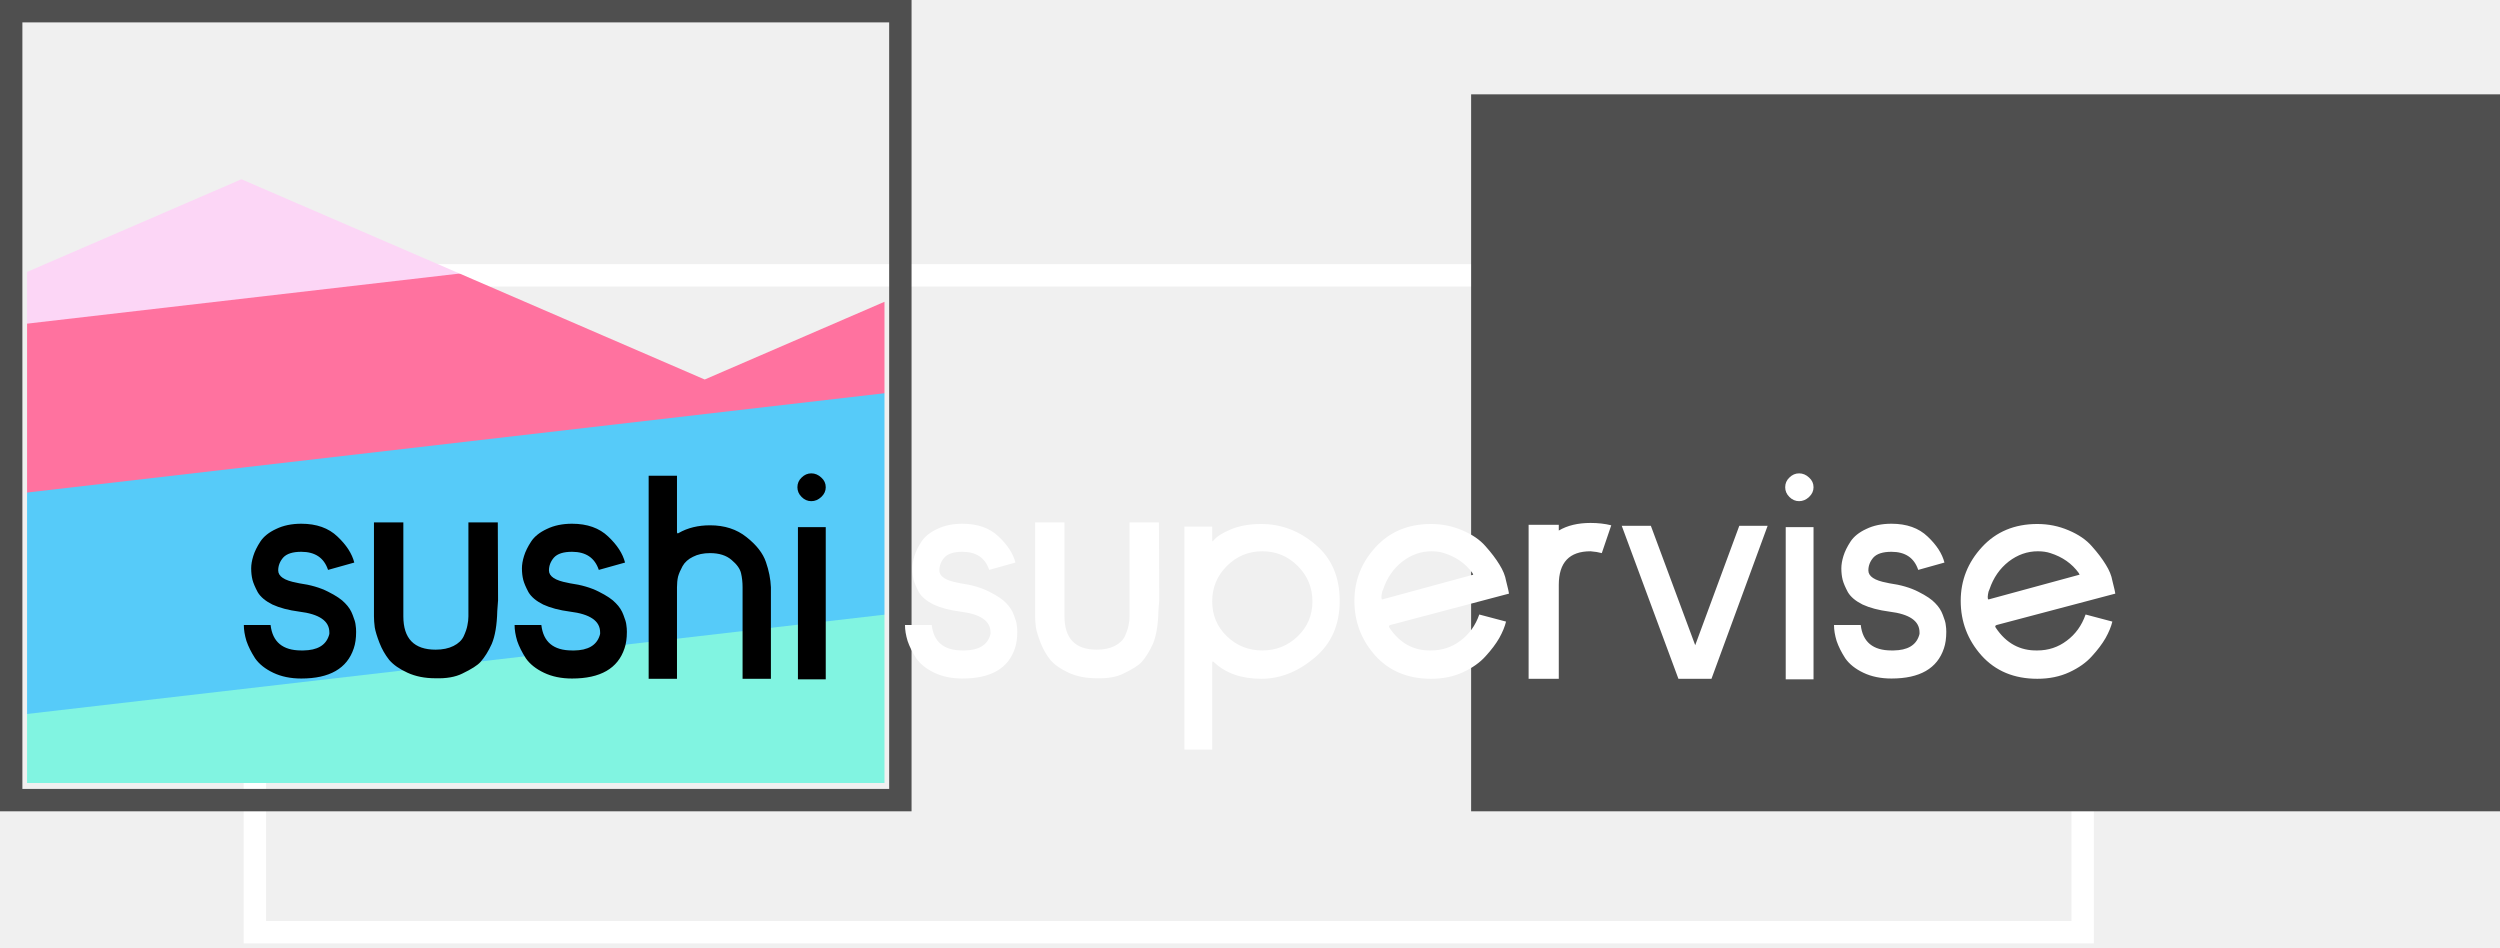
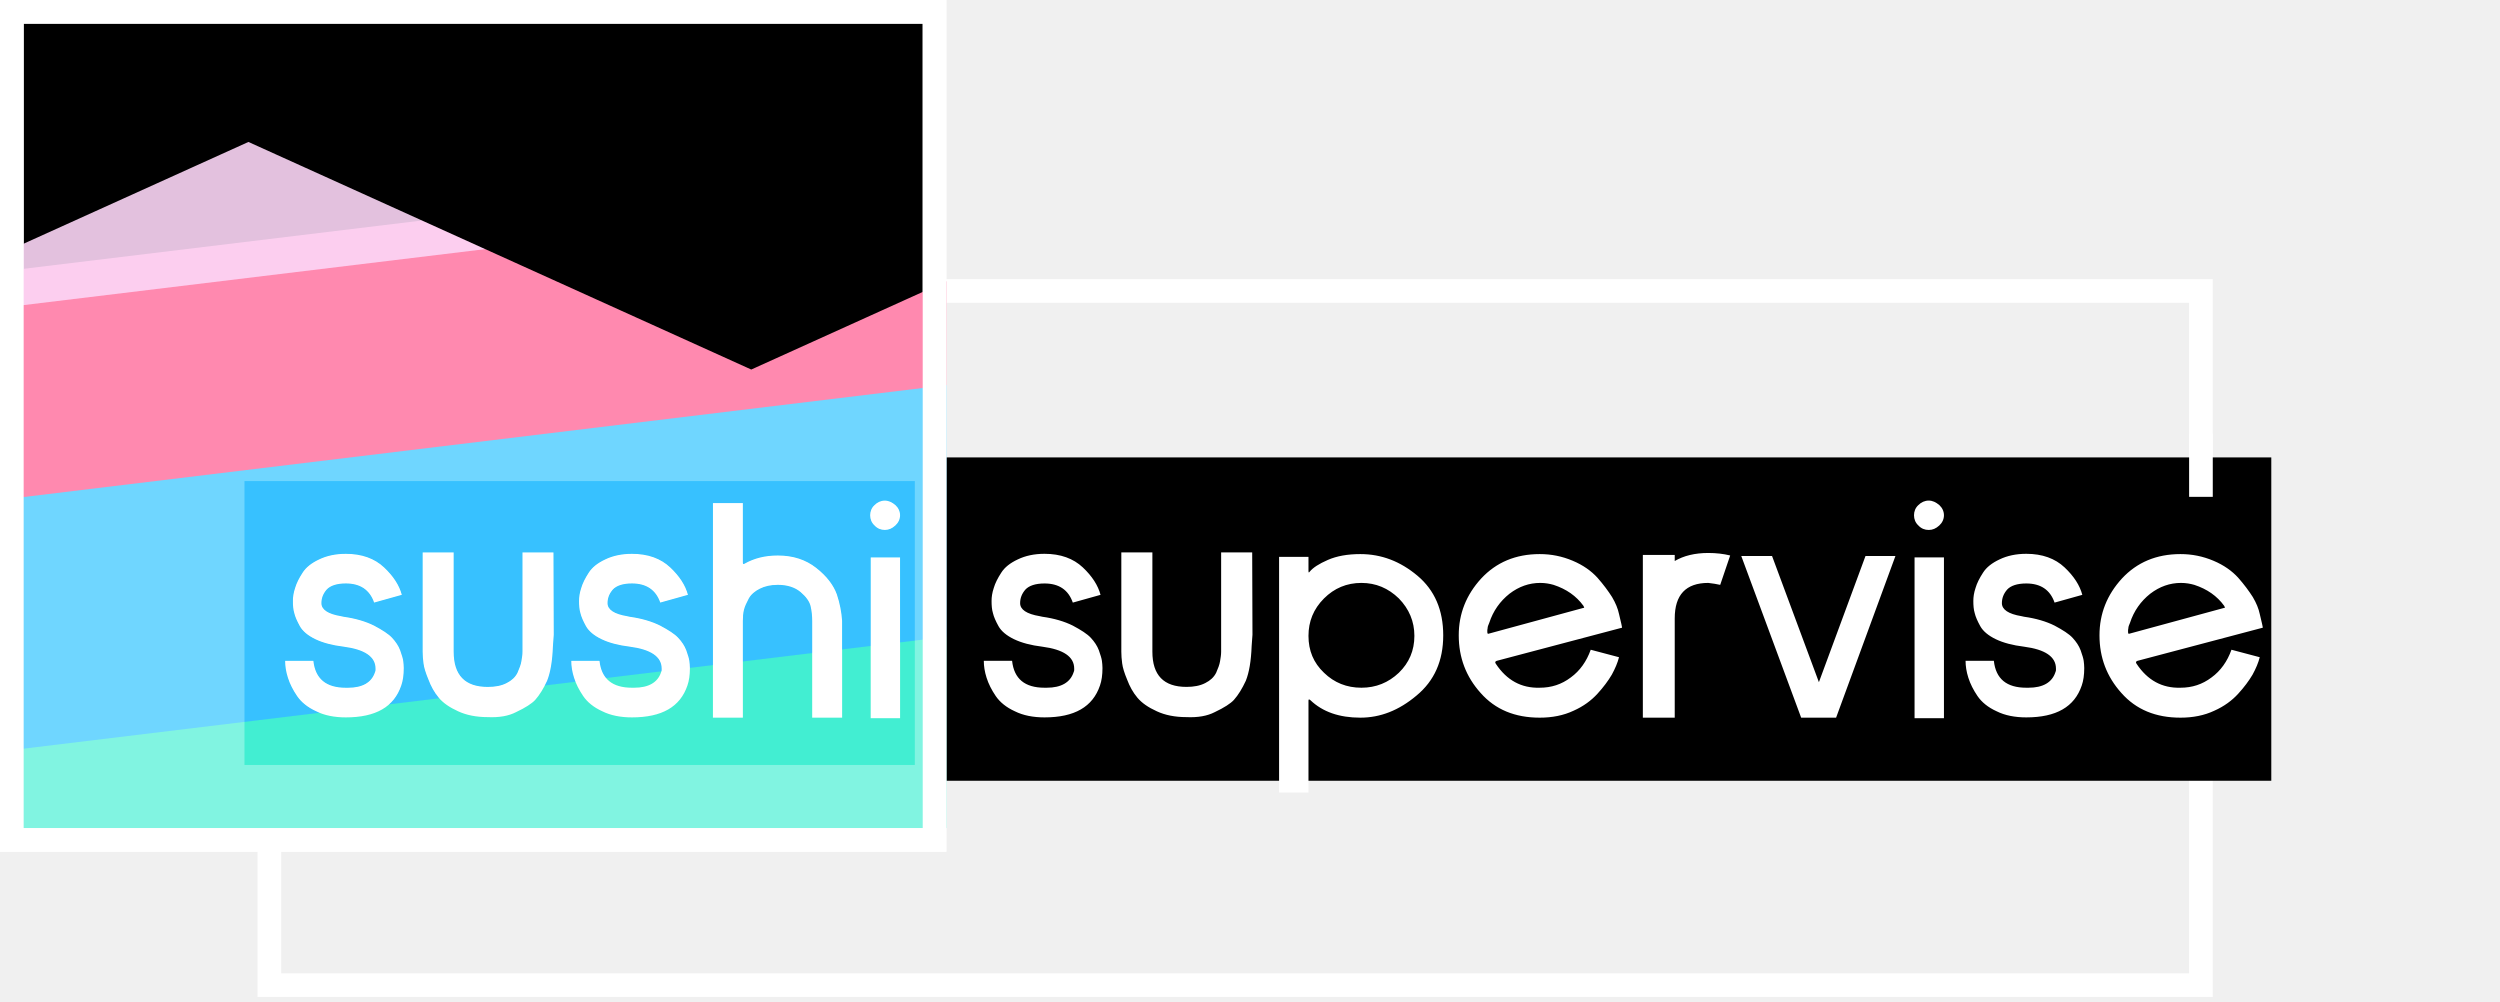
- <svg xmlns="http://www.w3.org/2000/svg" width="335" height="127" viewBox="0 0 335 127" fill="none">
-   <rect x="34.153" y="124.914" width="88.018" height="244.924" transform="rotate(-90 34.1531 124.914)" stroke="white" stroke-width="3" />
-   <rect x="197.13" y="108.715" width="96.074" height="137.87" transform="rotate(-90 197.13 108.715)" fill="#4F4F4F" />
-   <rect x="1.5" y="1.5" width="119.148" height="105.715" stroke="#4F4F4F" stroke-width="3" />
-   <mask id="mask0_1432_288" style="mask-type:alpha" maskUnits="userSpaceOnUse" x="3" y="24" width="116" height="81">
-     <path d="M117.02 42.722V103.423H5.128V37.42L32.351 25.653L93.835 52.23L94.43 52.487L95.025 52.23L117.02 42.722Z" fill="white" stroke="white" stroke-width="3" />
+ <svg xmlns="http://www.w3.org/2000/svg" width="317" height="127" viewBox="0 0 317 127" fill="none">
+   <rect x="34.153" y="124.914" width="88.018" height="244.924" transform="rotate(-90 34.1533 124.914)" stroke="white" stroke-width="3" />
+   <rect x="101" y="99" width="41" height="187" transform="rotate(-90 101 99)" fill="black" />
+   <rect x="1.5" y="1.5" width="117" height="105" fill="black" stroke="white" stroke-width="3" />
+   <mask id="mask0_1529_93" style="mask-type:alpha" maskUnits="userSpaceOnUse" x="2" y="18" width="118" height="87">
+     <path d="M94.64 48.223L95.258 48.503L95.877 48.223L118.5 37.984V103.5H3.5V32.319L31.5 19.646L94.64 48.223Z" fill="white" stroke="white" stroke-width="3" />
  </mask>
-   <g mask="url(#mask0_1432_288)">
-     <rect width="165.776" height="41.186" transform="matrix(0.993359 -0.115057 0.526857 0.849954 -13.0498 88.7515)" fill="#81F4E1" />
-     <rect width="165.776" height="35.112" transform="matrix(0.993359 -0.115057 -0.526857 -0.849954 -7.93115 97.0093)" fill="#56CBF9" />
-     <rect width="165.776" height="29.539" transform="matrix(0.993359 -0.115057 0.526857 0.849954 -40.6538 44.2188)" fill="#FF729F" />
-     <rect width="165.776" height="29.225" transform="matrix(0.993359 -0.115057 -0.526857 -0.849954 -38.1802 48.21)" fill="#FCD6F6" />
+   <g mask="url(#mask0_1529_93)">
+     <rect width="170.37" height="43.746" transform="matrix(0.992727 -0.12039 0.509445 0.860503 -15.1289 87.6099)" fill="#81F4E1" />
+     <rect width="170.37" height="37.294" transform="matrix(0.992727 -0.12039 -0.509445 -0.860503 -9.87207 96.4897)" fill="#6FD6FF" />
+     <rect width="170.37" height="31.375" transform="matrix(0.992727 -0.12039 0.509445 0.860503 -43.48 39.7222)" fill="#FF89AF" />
+     <rect width="170.37" height="31.042" transform="matrix(0.992727 -0.12039 -0.509445 -0.860503 -40.9395 44.0142)" fill="#FCD6F6" fill-opacity="0.9" />
  </g>
-   <path d="M40.373 70.18C42.412 70.18 44.029 70.754 45.224 71.902C46.42 73.027 47.17 74.188 47.474 75.383L43.959 76.367C43.42 74.75 42.224 73.941 40.373 73.941C39.224 73.941 38.416 74.199 37.947 74.715C37.502 75.231 37.279 75.805 37.279 76.438C37.279 77.234 38.111 77.785 39.775 78.09L40.092 78.16C41.615 78.371 42.904 78.746 43.959 79.285C45.037 79.824 45.798 80.34 46.244 80.832C46.713 81.301 47.052 81.828 47.263 82.414C47.498 83 47.627 83.445 47.65 83.75C47.697 84.031 47.72 84.336 47.72 84.664C47.72 85.531 47.615 86.269 47.404 86.879C46.513 89.574 44.17 90.922 40.373 90.922C38.943 90.922 37.689 90.664 36.611 90.148C35.533 89.633 34.724 88.988 34.185 88.215C33.67 87.418 33.283 86.644 33.025 85.894C32.791 85.121 32.673 84.406 32.673 83.75H36.259C36.517 86.023 37.888 87.16 40.373 87.16H40.654C42.505 87.137 43.642 86.481 44.064 85.191C44.111 85.074 44.134 84.992 44.134 84.945V84.734C44.134 83.211 42.787 82.285 40.092 81.957C38.662 81.769 37.467 81.453 36.505 81.008C35.568 80.539 34.912 79.988 34.537 79.356C34.185 78.699 33.951 78.148 33.834 77.703C33.717 77.234 33.658 76.719 33.658 76.156C33.658 75.664 33.752 75.113 33.939 74.504C34.127 73.894 34.443 73.25 34.888 72.57C35.334 71.891 36.037 71.328 36.998 70.883C37.959 70.414 39.084 70.18 40.373 70.18ZM50.111 82.59V70.004H54.048V82.59C54.048 85.566 55.49 87.055 58.373 87.055C59.31 87.055 60.107 86.891 60.763 86.562C61.42 86.234 61.877 85.801 62.134 85.262C62.392 84.699 62.556 84.219 62.627 83.82C62.72 83.398 62.767 82.988 62.767 82.59V70.004H66.705L66.74 80.445C66.716 80.844 66.681 81.324 66.634 81.887C66.588 83.762 66.341 85.227 65.896 86.281C65.451 87.266 64.947 88.074 64.384 88.707C63.986 89.152 63.177 89.668 61.959 90.254C61.021 90.723 59.814 90.934 58.338 90.887C56.931 90.887 55.689 90.641 54.611 90.148C53.533 89.656 52.713 89.082 52.15 88.426C51.611 87.746 51.177 86.984 50.849 86.141C50.521 85.297 50.31 84.606 50.217 84.066C50.146 83.527 50.111 83.035 50.111 82.59ZM76.654 70.18C78.693 70.18 80.31 70.754 81.505 71.902C82.701 73.027 83.451 74.188 83.755 75.383L80.24 76.367C79.701 74.75 78.505 73.941 76.654 73.941C75.505 73.941 74.697 74.199 74.228 74.715C73.783 75.231 73.56 75.805 73.56 76.438C73.56 77.234 74.392 77.785 76.056 78.09L76.373 78.16C77.896 78.371 79.185 78.746 80.24 79.285C81.318 79.824 82.08 80.34 82.525 80.832C82.994 81.301 83.334 81.828 83.545 82.414C83.779 83 83.908 83.445 83.931 83.75C83.978 84.031 84.002 84.336 84.002 84.664C84.002 85.531 83.896 86.269 83.685 86.879C82.795 89.574 80.451 90.922 76.654 90.922C75.224 90.922 73.97 90.664 72.892 90.148C71.814 89.633 71.005 88.988 70.466 88.215C69.951 87.418 69.564 86.644 69.306 85.894C69.072 85.121 68.955 84.406 68.955 83.75H72.541C72.799 86.023 74.17 87.16 76.654 87.16H76.935C78.787 87.137 79.924 86.481 80.345 85.191C80.392 85.074 80.416 84.992 80.416 84.945V84.734C80.416 83.211 79.068 82.285 76.373 81.957C74.943 81.769 73.748 81.453 72.787 81.008C71.849 80.539 71.193 79.988 70.818 79.356C70.466 78.699 70.232 78.148 70.115 77.703C69.998 77.234 69.939 76.719 69.939 76.156C69.939 75.664 70.033 75.113 70.22 74.504C70.408 73.894 70.724 73.25 71.17 72.57C71.615 71.891 72.318 71.328 73.279 70.883C74.24 70.414 75.365 70.18 76.654 70.18ZM86.92 90.957V63.746H90.716V71.269C90.716 71.481 90.799 71.527 90.963 71.41C92.158 70.731 93.552 70.391 95.146 70.391C97.091 70.391 98.72 70.918 100.033 71.973C101.369 73.027 102.236 74.141 102.634 75.312C103.033 76.461 103.256 77.586 103.302 78.688V90.957H99.505V78.688C99.505 78.008 99.435 77.375 99.295 76.789C99.154 76.203 98.732 75.617 98.029 75.031C97.326 74.422 96.365 74.117 95.146 74.117C94.255 74.117 93.494 74.281 92.861 74.609C92.228 74.914 91.759 75.336 91.455 75.875C91.174 76.391 90.974 76.859 90.857 77.281C90.763 77.703 90.716 78.172 90.716 78.688V90.957H86.92ZM110.052 63.992C110.451 64.344 110.65 64.777 110.65 65.293C110.65 65.785 110.451 66.219 110.052 66.594C109.654 66.969 109.209 67.156 108.716 67.156C108.224 67.156 107.791 66.969 107.416 66.594C107.041 66.219 106.853 65.785 106.853 65.293C106.853 64.777 107.041 64.344 107.416 63.992C107.791 63.617 108.224 63.43 108.716 63.43C109.209 63.43 109.654 63.617 110.052 63.992ZM110.65 70.637V91.027H106.923V70.637H110.65Z" fill="black" />
-   <path d="M128.966 70.18C131.006 70.18 132.623 70.754 133.818 71.902C135.013 73.027 135.763 74.188 136.068 75.383L132.552 76.367C132.013 74.75 130.818 73.941 128.966 73.941C127.818 73.941 127.009 74.199 126.541 74.715C126.095 75.231 125.873 75.805 125.873 76.438C125.873 77.234 126.705 77.785 128.369 78.09L128.685 78.16C130.209 78.371 131.498 78.746 132.552 79.285C133.631 79.824 134.392 80.34 134.838 80.832C135.306 81.301 135.646 81.828 135.857 82.414C136.091 83 136.22 83.445 136.244 83.75C136.291 84.031 136.314 84.336 136.314 84.664C136.314 85.531 136.209 86.269 135.998 86.879C135.107 89.574 132.763 90.922 128.966 90.922C127.537 90.922 126.283 90.664 125.205 90.148C124.127 89.633 123.318 88.988 122.779 88.215C122.263 87.418 121.877 86.644 121.619 85.894C121.384 85.121 121.267 84.406 121.267 83.75H124.853C125.111 86.023 126.482 87.16 128.966 87.16H129.248C131.099 87.137 132.236 86.481 132.658 85.191C132.705 85.074 132.728 84.992 132.728 84.945V84.734C132.728 83.211 131.381 82.285 128.685 81.957C127.256 81.769 126.06 81.453 125.099 81.008C124.162 80.539 123.506 79.988 123.131 79.356C122.779 78.699 122.545 78.148 122.427 77.703C122.31 77.234 122.252 76.719 122.252 76.156C122.252 75.664 122.345 75.113 122.533 74.504C122.72 73.894 123.037 73.25 123.482 72.57C123.927 71.891 124.631 71.328 125.591 70.883C126.552 70.414 127.677 70.18 128.966 70.18ZM138.705 82.59V70.004H142.642V82.59C142.642 85.566 144.084 87.055 146.966 87.055C147.904 87.055 148.701 86.891 149.357 86.562C150.013 86.234 150.47 85.801 150.728 85.262C150.986 84.699 151.15 84.219 151.22 83.82C151.314 83.398 151.361 82.988 151.361 82.59V70.004H155.298L155.334 80.445C155.31 80.844 155.275 81.324 155.228 81.887C155.181 83.762 154.935 85.227 154.49 86.281C154.045 87.266 153.541 88.074 152.978 88.707C152.58 89.152 151.771 89.668 150.552 90.254C149.615 90.723 148.408 90.934 146.931 90.887C145.525 90.887 144.283 90.641 143.205 90.148C142.127 89.656 141.306 89.082 140.744 88.426C140.205 87.746 139.771 86.984 139.443 86.141C139.115 85.297 138.904 84.606 138.81 84.066C138.74 83.527 138.705 83.035 138.705 82.59ZM162.435 70.566V72.289C162.435 72.547 162.482 72.606 162.576 72.465C162.998 71.926 163.771 71.422 164.896 70.953C166.045 70.461 167.416 70.215 169.009 70.215C171.681 70.215 174.095 71.129 176.252 72.957C178.431 74.785 179.521 77.305 179.521 80.516C179.521 83.727 178.396 86.269 176.146 88.144C173.92 90.019 171.541 90.957 169.009 90.957C166.361 90.957 164.252 90.219 162.681 88.742C162.517 88.578 162.435 88.602 162.435 88.812V100.449H158.709V70.566H161.064H162.435ZM164.404 85.262C165.716 86.527 167.298 87.16 169.15 87.16C171.002 87.16 172.584 86.527 173.896 85.262C175.209 83.996 175.865 82.438 175.865 80.586C175.865 78.734 175.209 77.152 173.896 75.84C172.584 74.527 171.002 73.871 169.15 73.871C167.298 73.871 165.716 74.527 164.404 75.84C163.091 77.152 162.435 78.734 162.435 80.586C162.435 82.438 163.091 83.996 164.404 85.262ZM198.224 82.344L201.81 83.293C201.646 83.973 201.341 84.711 200.896 85.508C200.451 86.281 199.841 87.09 199.068 87.934C198.318 88.777 197.31 89.492 196.045 90.078C194.779 90.664 193.349 90.957 191.756 90.957C188.638 90.957 186.142 89.914 184.267 87.828C182.416 85.742 181.49 83.305 181.49 80.516C181.49 77.773 182.439 75.371 184.338 73.309C186.236 71.246 188.709 70.215 191.756 70.215C193.232 70.215 194.627 70.496 195.939 71.059C197.275 71.621 198.318 72.336 199.068 73.203C199.841 74.07 200.463 74.891 200.931 75.664C201.4 76.414 201.693 77.129 201.81 77.809C202.068 78.816 202.197 79.402 202.197 79.566H202.127L186.306 83.75C186.095 83.82 186.06 83.949 186.201 84.137C187.584 86.199 189.435 87.207 191.756 87.16C193.232 87.16 194.545 86.727 195.693 85.859C196.865 84.992 197.709 83.82 198.224 82.344ZM185.357 78.934L185.216 79.285C185.193 79.379 185.17 79.496 185.146 79.637C185.123 79.754 185.111 79.859 185.111 79.953C185.111 80.117 185.123 80.223 185.146 80.269C185.17 80.34 185.263 80.34 185.427 80.269L197.31 77.035H197.381C197.427 77.035 197.404 76.953 197.31 76.789C196.396 75.523 195.131 74.633 193.513 74.117C193.021 73.953 192.459 73.871 191.826 73.871C190.42 73.871 189.119 74.328 187.923 75.242C186.728 76.18 185.873 77.41 185.357 78.934ZM204.834 90.957V78.371V70.32H208.877V71.094C210.025 70.414 211.443 70.074 213.131 70.074C214.138 70.074 215.064 70.18 215.908 70.391L214.642 74.117C214.22 74 213.716 73.918 213.131 73.871C210.295 73.871 208.877 75.371 208.877 78.371V90.957H204.834ZM221.216 70.461L227.158 86.457L233.064 70.461H236.861L229.338 90.957H224.908L217.314 70.461H221.216ZM242.416 63.992C242.814 64.344 243.013 64.777 243.013 65.293C243.013 65.785 242.814 66.219 242.416 66.594C242.017 66.969 241.572 67.156 241.08 67.156C240.588 67.156 240.154 66.969 239.779 66.594C239.404 66.219 239.216 65.785 239.216 65.293C239.216 64.777 239.404 64.344 239.779 63.992C240.154 63.617 240.588 63.43 241.08 63.43C241.572 63.43 242.017 63.617 242.416 63.992ZM243.013 70.637V91.027H239.287V70.637H243.013ZM253.455 70.18C255.494 70.18 257.111 70.754 258.306 71.902C259.502 73.027 260.252 74.188 260.556 75.383L257.041 76.367C256.502 74.75 255.306 73.941 253.455 73.941C252.306 73.941 251.498 74.199 251.029 74.715C250.584 75.231 250.361 75.805 250.361 76.438C250.361 77.234 251.193 77.785 252.857 78.09L253.173 78.16C254.697 78.371 255.986 78.746 257.041 79.285C258.119 79.824 258.881 80.34 259.326 80.832C259.795 81.301 260.134 81.828 260.345 82.414C260.58 83 260.709 83.445 260.732 83.75C260.779 84.031 260.802 84.336 260.802 84.664C260.802 85.531 260.697 86.269 260.486 86.879C259.595 89.574 257.252 90.922 253.455 90.922C252.025 90.922 250.771 90.664 249.693 90.148C248.615 89.633 247.806 88.988 247.267 88.215C246.752 87.418 246.365 86.644 246.107 85.894C245.873 85.121 245.756 84.406 245.756 83.75H249.341C249.599 86.023 250.97 87.16 253.455 87.16H253.736C255.588 87.137 256.724 86.481 257.146 85.191C257.193 85.074 257.216 84.992 257.216 84.945V84.734C257.216 83.211 255.869 82.285 253.173 81.957C251.744 81.769 250.548 81.453 249.588 81.008C248.65 80.539 247.994 79.988 247.619 79.356C247.267 78.699 247.033 78.148 246.916 77.703C246.798 77.234 246.74 76.719 246.74 76.156C246.74 75.664 246.834 75.113 247.021 74.504C247.209 73.894 247.525 73.25 247.97 72.57C248.416 71.891 249.119 71.328 250.08 70.883C251.041 70.414 252.166 70.18 253.455 70.18ZM279.47 82.344L283.056 83.293C282.892 83.973 282.588 84.711 282.142 85.508C281.697 86.281 281.088 87.09 280.314 87.934C279.564 88.777 278.556 89.492 277.291 90.078C276.025 90.664 274.595 90.957 273.002 90.957C269.884 90.957 267.388 89.914 265.513 87.828C263.662 85.742 262.736 83.305 262.736 80.516C262.736 77.773 263.685 75.371 265.584 73.309C267.482 71.246 269.955 70.215 273.002 70.215C274.478 70.215 275.873 70.496 277.185 71.059C278.521 71.621 279.564 72.336 280.314 73.203C281.088 74.07 281.709 74.891 282.177 75.664C282.646 76.414 282.939 77.129 283.056 77.809C283.314 78.816 283.443 79.402 283.443 79.566H283.373L267.552 83.75C267.341 83.82 267.306 83.949 267.447 84.137C268.83 86.199 270.681 87.207 273.002 87.16C274.478 87.16 275.791 86.727 276.939 85.859C278.111 84.992 278.955 83.82 279.47 82.344ZM266.603 78.934L266.463 79.285C266.439 79.379 266.416 79.496 266.392 79.637C266.369 79.754 266.357 79.859 266.357 79.953C266.357 80.117 266.369 80.223 266.392 80.269C266.416 80.34 266.509 80.34 266.673 80.269L278.556 77.035H278.627C278.673 77.035 278.65 76.953 278.556 76.789C277.642 75.523 276.377 74.633 274.759 74.117C274.267 73.953 273.705 73.871 273.072 73.871C271.666 73.871 270.365 74.328 269.17 75.242C267.974 76.18 267.119 77.41 266.603 78.934Z" fill="white" />
+   <rect x="1.5" y="1.5" width="117" height="105" stroke="white" stroke-width="3" />
+   <path d="M279.08 63V55" stroke="white" stroke-width="3" />
+   <path d="M43.852 70.223C42.551 70.223 41.426 70.469 40.477 70.926C39.493 71.383 38.79 71.945 38.368 72.613C37.911 73.316 37.594 73.949 37.419 74.547C37.208 75.18 37.137 75.707 37.137 76.199C37.137 76.762 37.172 77.289 37.313 77.746C37.419 78.203 37.665 78.766 38.016 79.398C38.368 80.031 39.036 80.594 39.985 81.051C40.934 81.508 42.13 81.824 43.571 82C46.243 82.352 47.614 83.266 47.614 84.777V84.988C47.614 85.059 47.579 85.129 47.544 85.234C47.122 86.535 45.962 87.203 44.133 87.203H43.852C41.356 87.203 39.985 86.078 39.739 83.793H36.153C36.153 84.461 36.258 85.164 36.505 85.938C36.751 86.711 37.137 87.484 37.665 88.258C38.192 89.031 39.001 89.699 40.09 90.191C41.145 90.719 42.411 90.965 43.852 90.965C47.649 90.965 49.969 89.629 50.883 86.922C51.094 86.324 51.2 85.586 51.2 84.707C51.2 84.391 51.165 84.074 51.13 83.793C51.094 83.512 50.954 83.055 50.743 82.457C50.532 81.894 50.18 81.367 49.723 80.875C49.266 80.383 48.493 79.891 47.438 79.328C46.383 78.801 45.083 78.414 43.571 78.203L43.255 78.133C41.567 77.852 40.758 77.289 40.758 76.481C40.758 75.848 40.969 75.285 41.426 74.758C41.883 74.266 42.692 73.984 43.852 73.984C45.68 73.984 46.876 74.793 47.438 76.41L50.954 75.426C50.637 74.231 49.899 73.07 48.704 71.945C47.508 70.82 45.891 70.223 43.852 70.223ZM53.59 82.633C53.59 83.09 53.626 83.582 53.696 84.109C53.766 84.672 53.977 85.34 54.329 86.184C54.645 87.027 55.067 87.801 55.63 88.469C56.192 89.137 57.001 89.699 58.09 90.191C59.145 90.684 60.411 90.93 61.817 90.93C63.294 91 64.489 90.789 65.438 90.297C66.633 89.734 67.442 89.207 67.864 88.75C68.426 88.117 68.919 87.309 69.376 86.324C69.797 85.269 70.044 83.828 70.114 81.93C70.149 81.367 70.184 80.91 70.219 80.488L70.184 70.047H66.247V82.633C66.247 83.055 66.176 83.441 66.106 83.863C66.036 84.285 65.86 84.742 65.614 85.305C65.333 85.867 64.876 86.289 64.243 86.606C63.575 86.957 62.766 87.098 61.852 87.098C58.969 87.098 57.528 85.621 57.528 82.633V70.047H53.59V82.633ZM80.133 70.223C78.833 70.223 77.708 70.469 76.758 70.926C75.774 71.383 75.071 71.945 74.649 72.613C74.192 73.316 73.876 73.949 73.7 74.547C73.489 75.18 73.419 75.707 73.419 76.199C73.419 76.762 73.454 77.289 73.594 77.746C73.7 78.203 73.946 78.766 74.297 79.398C74.649 80.031 75.317 80.594 76.266 81.051C77.216 81.508 78.411 81.824 79.852 82C82.524 82.352 83.895 83.266 83.895 84.777V84.988C83.895 85.059 83.86 85.129 83.825 85.234C83.403 86.535 82.243 87.203 80.415 87.203H80.133C77.637 87.203 76.266 86.078 76.02 83.793H72.434C72.434 84.461 72.54 85.164 72.786 85.938C73.032 86.711 73.419 87.484 73.946 88.258C74.473 89.031 75.282 89.699 76.372 90.191C77.426 90.719 78.692 90.965 80.133 90.965C83.93 90.965 86.251 89.629 87.165 86.922C87.376 86.324 87.481 85.586 87.481 84.707C87.481 84.391 87.446 84.074 87.411 83.793C87.376 83.512 87.235 83.055 87.024 82.457C86.813 81.894 86.462 81.367 86.004 80.875C85.547 80.383 84.774 79.891 83.719 79.328C82.665 78.801 81.364 78.414 79.852 78.203L79.536 78.133C77.848 77.852 77.04 77.289 77.04 76.481C77.04 75.848 77.251 75.285 77.708 74.758C78.165 74.266 78.973 73.984 80.133 73.984C81.962 73.984 83.157 74.793 83.719 76.41L87.235 75.426C86.919 74.231 86.18 73.07 84.985 71.945C83.79 70.82 82.172 70.223 80.133 70.223ZM90.399 91H94.196V78.731C94.196 78.238 94.231 77.746 94.337 77.324C94.442 76.902 94.653 76.445 94.934 75.918C95.216 75.391 95.708 74.969 96.341 74.652C96.973 74.336 97.712 74.16 98.626 74.16C99.821 74.16 100.805 74.477 101.508 75.074C102.212 75.672 102.633 76.269 102.774 76.832C102.915 77.43 102.985 78.062 102.985 78.731V91H106.782V78.731C106.712 77.641 106.501 76.516 106.114 75.356C105.692 74.195 104.848 73.07 103.512 72.016C102.176 70.961 100.559 70.434 98.626 70.434C97.008 70.434 95.637 70.785 94.442 71.453C94.266 71.594 94.196 71.523 94.196 71.312V63.789H90.399V91ZM114.13 65.336C114.13 64.844 113.919 64.387 113.532 64.035C113.11 63.684 112.688 63.473 112.196 63.473C111.704 63.473 111.247 63.684 110.895 64.035C110.508 64.387 110.333 64.844 110.333 65.336C110.333 65.828 110.508 66.285 110.895 66.637C111.247 67.023 111.704 67.199 112.196 67.199C112.688 67.199 113.11 67.023 113.532 66.637C113.919 66.285 114.13 65.828 114.13 65.336ZM114.13 70.68H110.403V91.07H114.13V70.68ZM132.446 70.223C131.145 70.223 130.02 70.469 129.071 70.926C128.087 71.383 127.383 71.945 126.962 72.613C126.505 73.316 126.188 73.949 126.012 74.547C125.801 75.18 125.731 75.707 125.731 76.199C125.731 76.762 125.766 77.289 125.907 77.746C126.012 78.203 126.258 78.766 126.61 79.398C126.962 80.031 127.63 80.594 128.579 81.051C129.528 81.508 130.723 81.824 132.165 82C134.837 82.352 136.208 83.266 136.208 84.777V84.988C136.208 85.059 136.173 85.129 136.137 85.234C135.715 86.535 134.555 87.203 132.727 87.203H132.446C129.95 87.203 128.579 86.078 128.333 83.793H124.747C124.747 84.461 124.852 85.164 125.098 85.938C125.344 86.711 125.731 87.484 126.258 88.258C126.786 89.031 127.594 89.699 128.684 90.191C129.739 90.719 131.005 90.965 132.446 90.965C136.243 90.965 138.563 89.629 139.477 86.922C139.688 86.324 139.794 85.586 139.794 84.707C139.794 84.391 139.758 84.074 139.723 83.793C139.688 83.512 139.548 83.055 139.337 82.457C139.126 81.894 138.774 81.367 138.317 80.875C137.86 80.383 137.087 79.891 136.032 79.328C134.977 78.801 133.676 78.414 132.165 78.203L131.848 78.133C130.161 77.852 129.352 77.289 129.352 76.481C129.352 75.848 129.563 75.285 130.02 74.758C130.477 74.266 131.286 73.984 132.446 73.984C134.274 73.984 135.469 74.793 136.032 76.41L139.548 75.426C139.231 74.231 138.493 73.07 137.298 71.945C136.102 70.82 134.485 70.223 132.446 70.223ZM142.184 82.633C142.184 83.09 142.219 83.582 142.29 84.109C142.36 84.672 142.571 85.34 142.923 86.184C143.239 87.027 143.661 87.801 144.223 88.469C144.786 89.137 145.594 89.699 146.684 90.191C147.739 90.684 149.005 90.93 150.411 90.93C151.887 91 153.083 90.789 154.032 90.297C155.227 89.734 156.036 89.207 156.458 88.75C157.02 88.117 157.512 87.309 157.969 86.324C158.391 85.269 158.637 83.828 158.708 81.93C158.743 81.367 158.778 80.91 158.813 80.488L158.778 70.047H154.84V82.633C154.84 83.055 154.77 83.441 154.7 83.863C154.63 84.285 154.454 84.742 154.208 85.305C153.926 85.867 153.469 86.289 152.837 86.606C152.169 86.957 151.36 87.098 150.446 87.098C147.563 87.098 146.122 85.621 146.122 82.633V70.047H142.184V82.633ZM165.915 70.609H164.544H162.188V100.492H165.915V88.856C165.915 88.644 165.985 88.644 166.161 88.785C167.708 90.262 169.817 91 172.489 91C175.02 91 177.376 90.086 179.626 88.188C181.876 86.324 183.001 83.793 183.001 80.559C183.001 77.359 181.911 74.828 179.731 73C177.551 71.172 175.161 70.258 172.489 70.258C170.872 70.258 169.501 70.504 168.376 70.996C167.251 71.488 166.477 71.981 166.055 72.508C165.95 72.648 165.915 72.613 165.915 72.332V70.609ZM172.63 87.203C170.766 87.203 169.184 86.57 167.883 85.305C166.548 84.039 165.915 82.492 165.915 80.629C165.915 78.801 166.548 77.219 167.883 75.883C169.184 74.582 170.766 73.914 172.63 73.914C174.458 73.914 176.04 74.582 177.376 75.883C178.676 77.219 179.344 78.801 179.344 80.629C179.344 82.492 178.676 84.039 177.376 85.305C176.04 86.57 174.458 87.203 172.63 87.203ZM201.704 82.387C201.176 83.863 200.333 85.059 199.173 85.902C198.012 86.781 196.712 87.203 195.235 87.203C192.915 87.273 191.051 86.254 189.68 84.18C189.54 84.004 189.575 83.863 189.786 83.793L205.606 79.609H205.676C205.676 79.469 205.536 78.871 205.29 77.852C205.149 77.184 204.868 76.481 204.411 75.707C203.919 74.934 203.321 74.125 202.548 73.246C201.774 72.402 200.755 71.664 199.419 71.102C198.083 70.539 196.712 70.258 195.235 70.258C192.176 70.258 189.715 71.312 187.817 73.352C185.919 75.426 184.969 77.816 184.969 80.559C184.969 83.371 185.883 85.797 187.747 87.871C189.61 89.981 192.106 91 195.235 91C196.817 91 198.258 90.719 199.524 90.121C200.79 89.559 201.774 88.82 202.548 87.977C203.321 87.133 203.919 86.324 204.376 85.551C204.798 84.777 205.114 84.039 205.29 83.336L201.704 82.387ZM188.837 78.977C189.329 77.465 190.208 76.234 191.403 75.285C192.598 74.371 193.899 73.914 195.305 73.914C195.938 73.914 196.501 74.019 196.993 74.16C198.61 74.688 199.876 75.566 200.79 76.832C200.86 77.008 200.895 77.078 200.86 77.078H200.79L188.907 80.312C188.731 80.383 188.626 80.383 188.626 80.312C188.59 80.277 188.59 80.172 188.59 79.996C188.59 79.926 188.59 79.82 188.626 79.68C188.626 79.539 188.661 79.434 188.696 79.328L188.837 78.977ZM208.313 91H212.356V78.414C212.356 75.426 213.762 73.914 216.61 73.914C217.173 73.984 217.7 74.055 218.122 74.16L219.387 70.434C218.544 70.223 217.594 70.117 216.61 70.117C214.923 70.117 213.481 70.469 212.356 71.137V70.363H208.313V78.414V91ZM224.696 70.504H220.794L228.387 91H232.817L240.34 70.504H236.544L230.637 86.5L224.696 70.504ZM246.493 65.336C246.493 64.844 246.282 64.387 245.895 64.035C245.473 63.684 245.051 63.473 244.559 63.473C244.067 63.473 243.61 63.684 243.258 64.035C242.872 64.387 242.696 64.844 242.696 65.336C242.696 65.828 242.872 66.285 243.258 66.637C243.61 67.023 244.067 67.199 244.559 67.199C245.051 67.199 245.473 67.023 245.895 66.637C246.282 66.285 246.493 65.828 246.493 65.336ZM246.493 70.68H242.766V91.07H246.493V70.68ZM256.934 70.223C255.633 70.223 254.508 70.469 253.559 70.926C252.575 71.383 251.872 71.945 251.45 72.613C250.993 73.316 250.676 73.949 250.501 74.547C250.29 75.18 250.219 75.707 250.219 76.199C250.219 76.762 250.255 77.289 250.395 77.746C250.501 78.203 250.747 78.766 251.098 79.398C251.45 80.031 252.118 80.594 253.067 81.051C254.016 81.508 255.212 81.824 256.653 82C259.325 82.352 260.696 83.266 260.696 84.777V84.988C260.696 85.059 260.661 85.129 260.626 85.234C260.204 86.535 259.044 87.203 257.215 87.203H256.934C254.438 87.203 253.067 86.078 252.821 83.793H249.235C249.235 84.461 249.34 85.164 249.587 85.938C249.833 86.711 250.219 87.484 250.747 88.258C251.274 89.031 252.083 89.699 253.173 90.191C254.227 90.719 255.493 90.965 256.934 90.965C260.731 90.965 263.051 89.629 263.965 86.922C264.176 86.324 264.282 85.586 264.282 84.707C264.282 84.391 264.247 84.074 264.212 83.793C264.176 83.512 264.036 83.055 263.825 82.457C263.614 81.894 263.262 81.367 262.805 80.875C262.348 80.383 261.575 79.891 260.52 79.328C259.465 78.801 258.165 78.414 256.653 78.203L256.337 78.133C254.649 77.852 253.84 77.289 253.84 76.481C253.84 75.848 254.051 75.285 254.508 74.758C254.965 74.266 255.774 73.984 256.934 73.984C258.762 73.984 259.958 74.793 260.52 76.41L264.036 75.426C263.719 74.231 262.981 73.07 261.786 71.945C260.59 70.82 258.973 70.223 256.934 70.223ZM282.95 82.387C282.423 83.863 281.579 85.059 280.419 85.902C279.258 86.781 277.958 87.203 276.481 87.203C274.161 87.273 272.298 86.254 270.926 84.18C270.786 84.004 270.821 83.863 271.032 83.793L286.852 79.609H286.923C286.923 79.469 286.782 78.871 286.536 77.852C286.395 77.184 286.114 76.481 285.657 75.707C285.165 74.934 284.567 74.125 283.794 73.246C283.02 72.402 282.001 71.664 280.665 71.102C279.329 70.539 277.958 70.258 276.481 70.258C273.423 70.258 270.962 71.312 269.063 73.352C267.165 75.426 266.215 77.816 266.215 80.559C266.215 83.371 267.13 85.797 268.993 87.871C270.856 89.981 273.352 91 276.481 91C278.063 91 279.505 90.719 280.77 90.121C282.036 89.559 283.02 88.82 283.794 87.977C284.567 87.133 285.165 86.324 285.622 85.551C286.044 84.777 286.36 84.039 286.536 83.336L282.95 82.387ZM270.083 78.977C270.575 77.465 271.454 76.234 272.649 75.285C273.844 74.371 275.145 73.914 276.551 73.914C277.184 73.914 277.747 74.019 278.239 74.16C279.856 74.688 281.122 75.566 282.036 76.832C282.106 77.008 282.141 77.078 282.106 77.078H282.036L270.153 80.312C269.977 80.383 269.872 80.383 269.872 80.312C269.837 80.277 269.837 80.172 269.837 79.996C269.837 79.926 269.837 79.82 269.872 79.68C269.872 79.539 269.907 79.434 269.942 79.328L270.083 78.977Z" fill="white" />
+   <g style="mix-blend-mode:overlay" opacity="0.5">
+     <rect x="31" y="61" width="85" height="36" fill="black" />
+   </g>
</svg>
